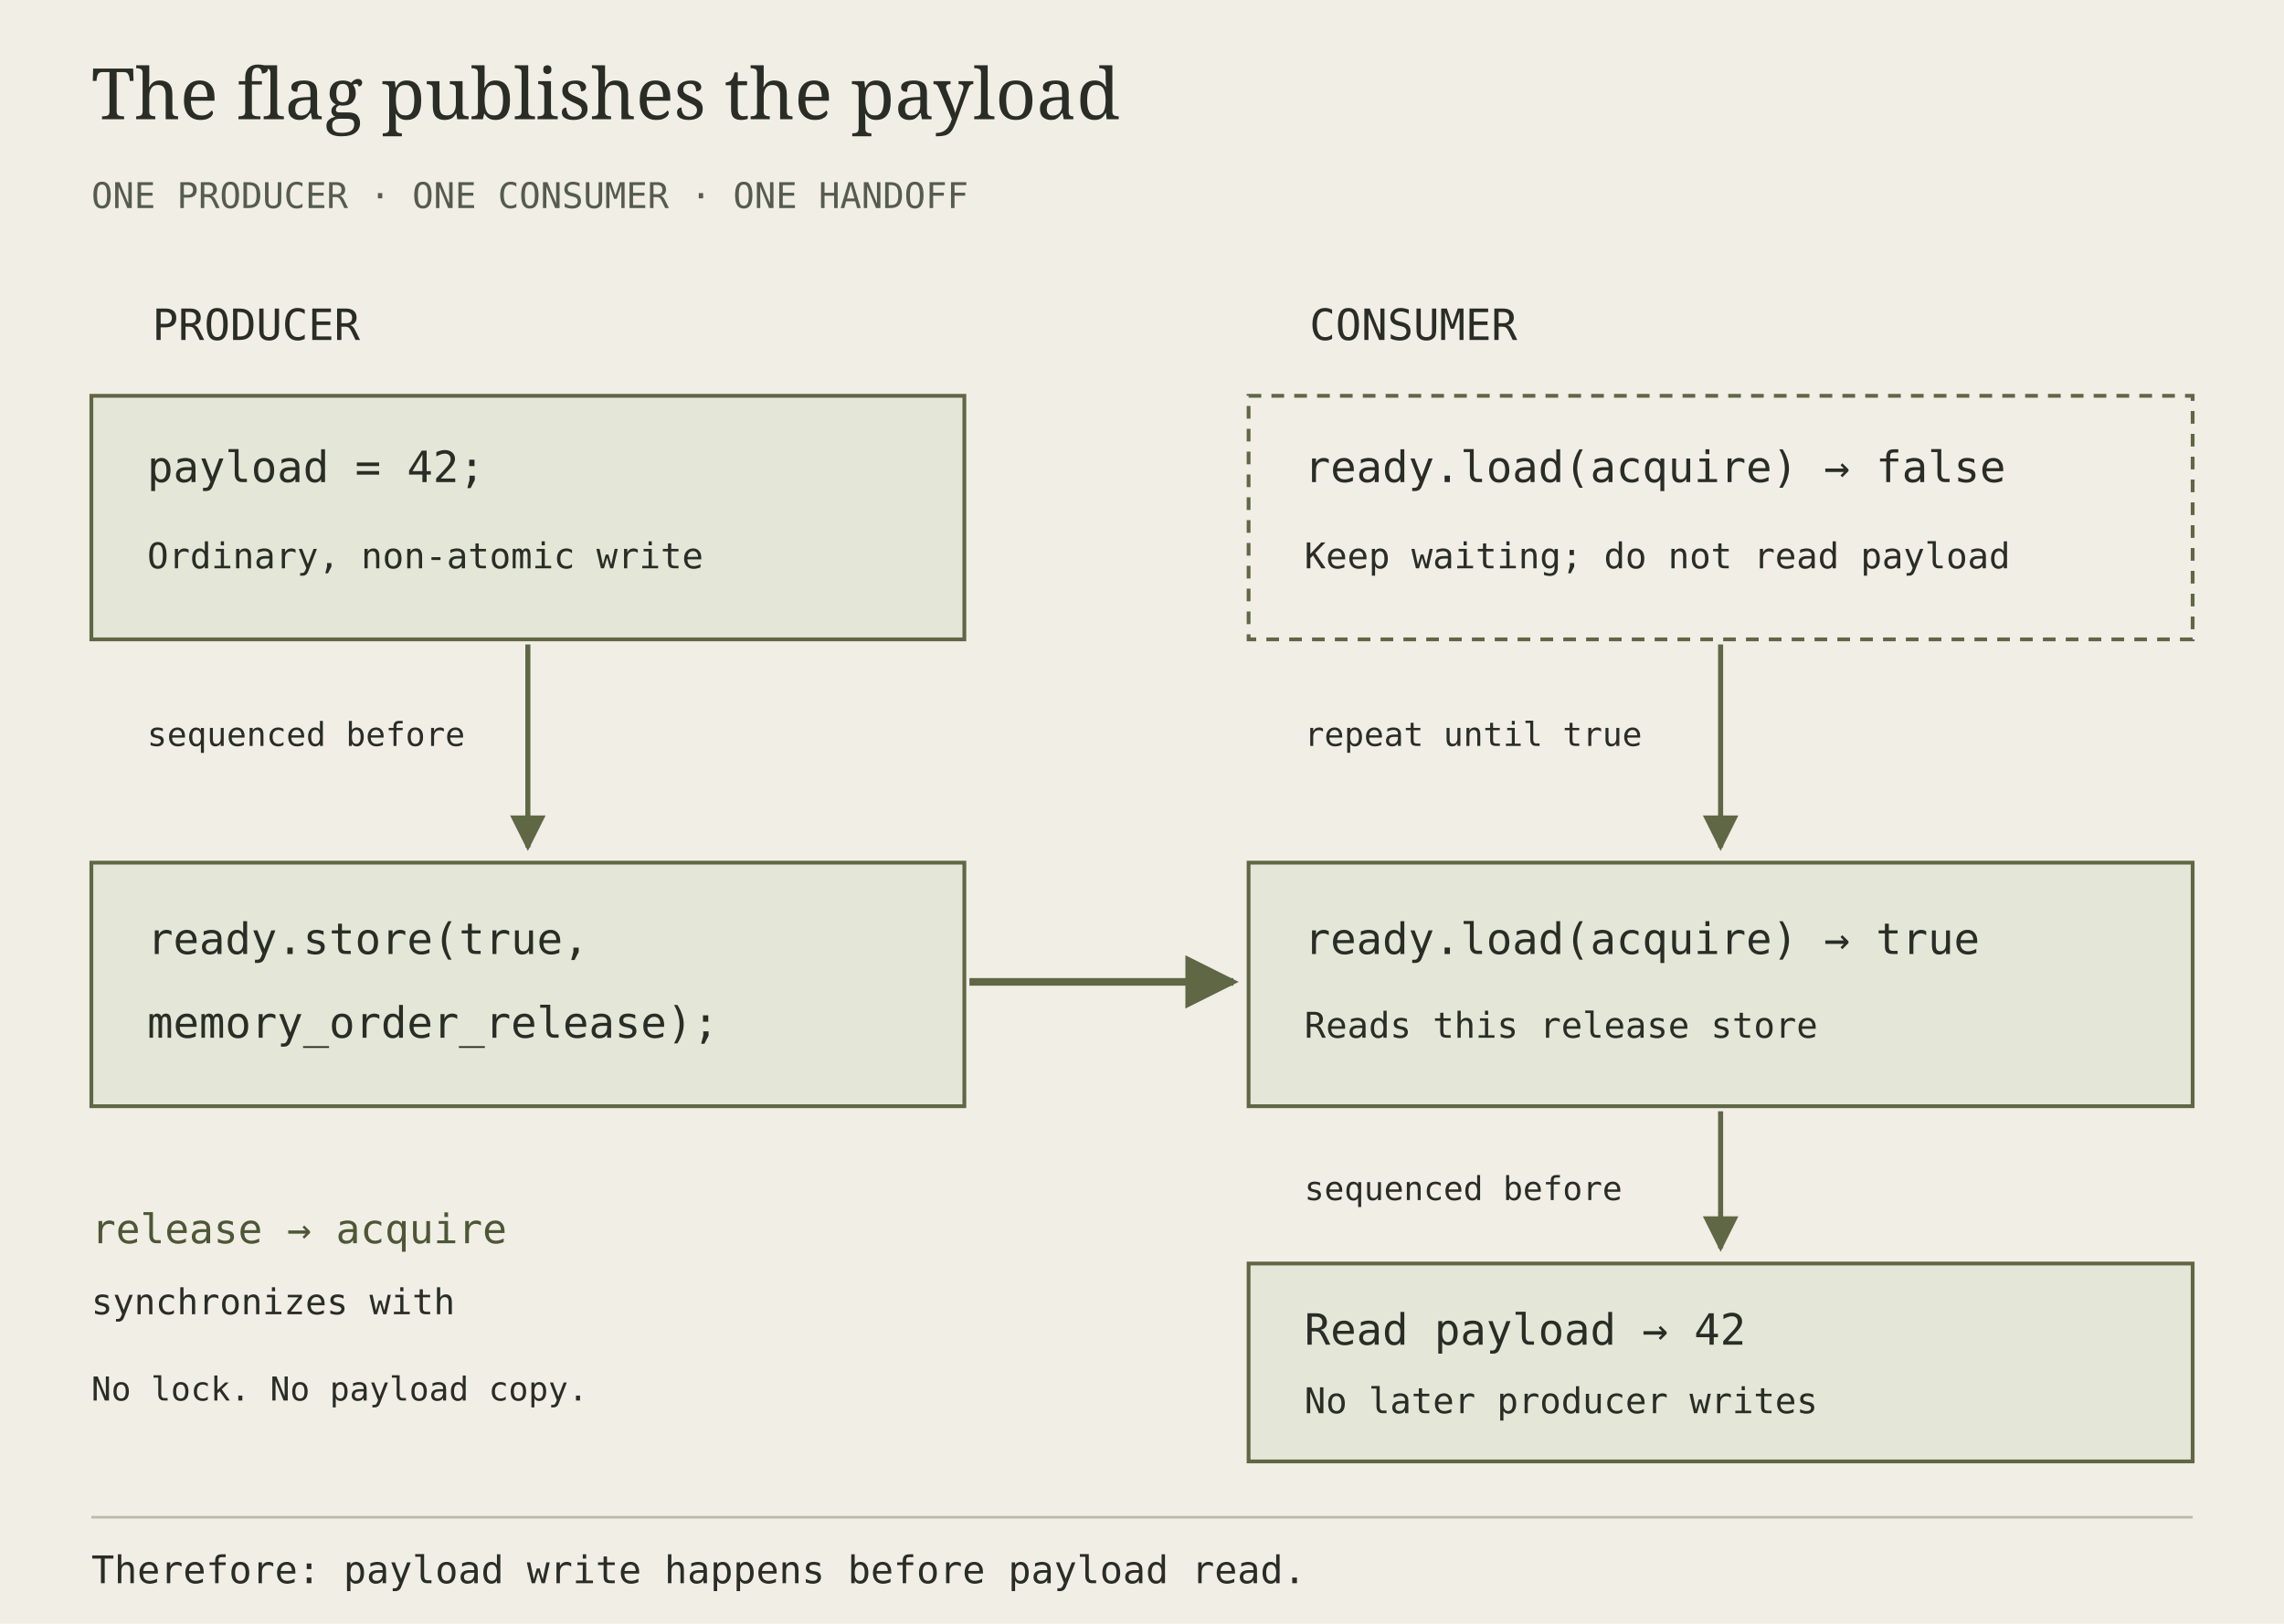
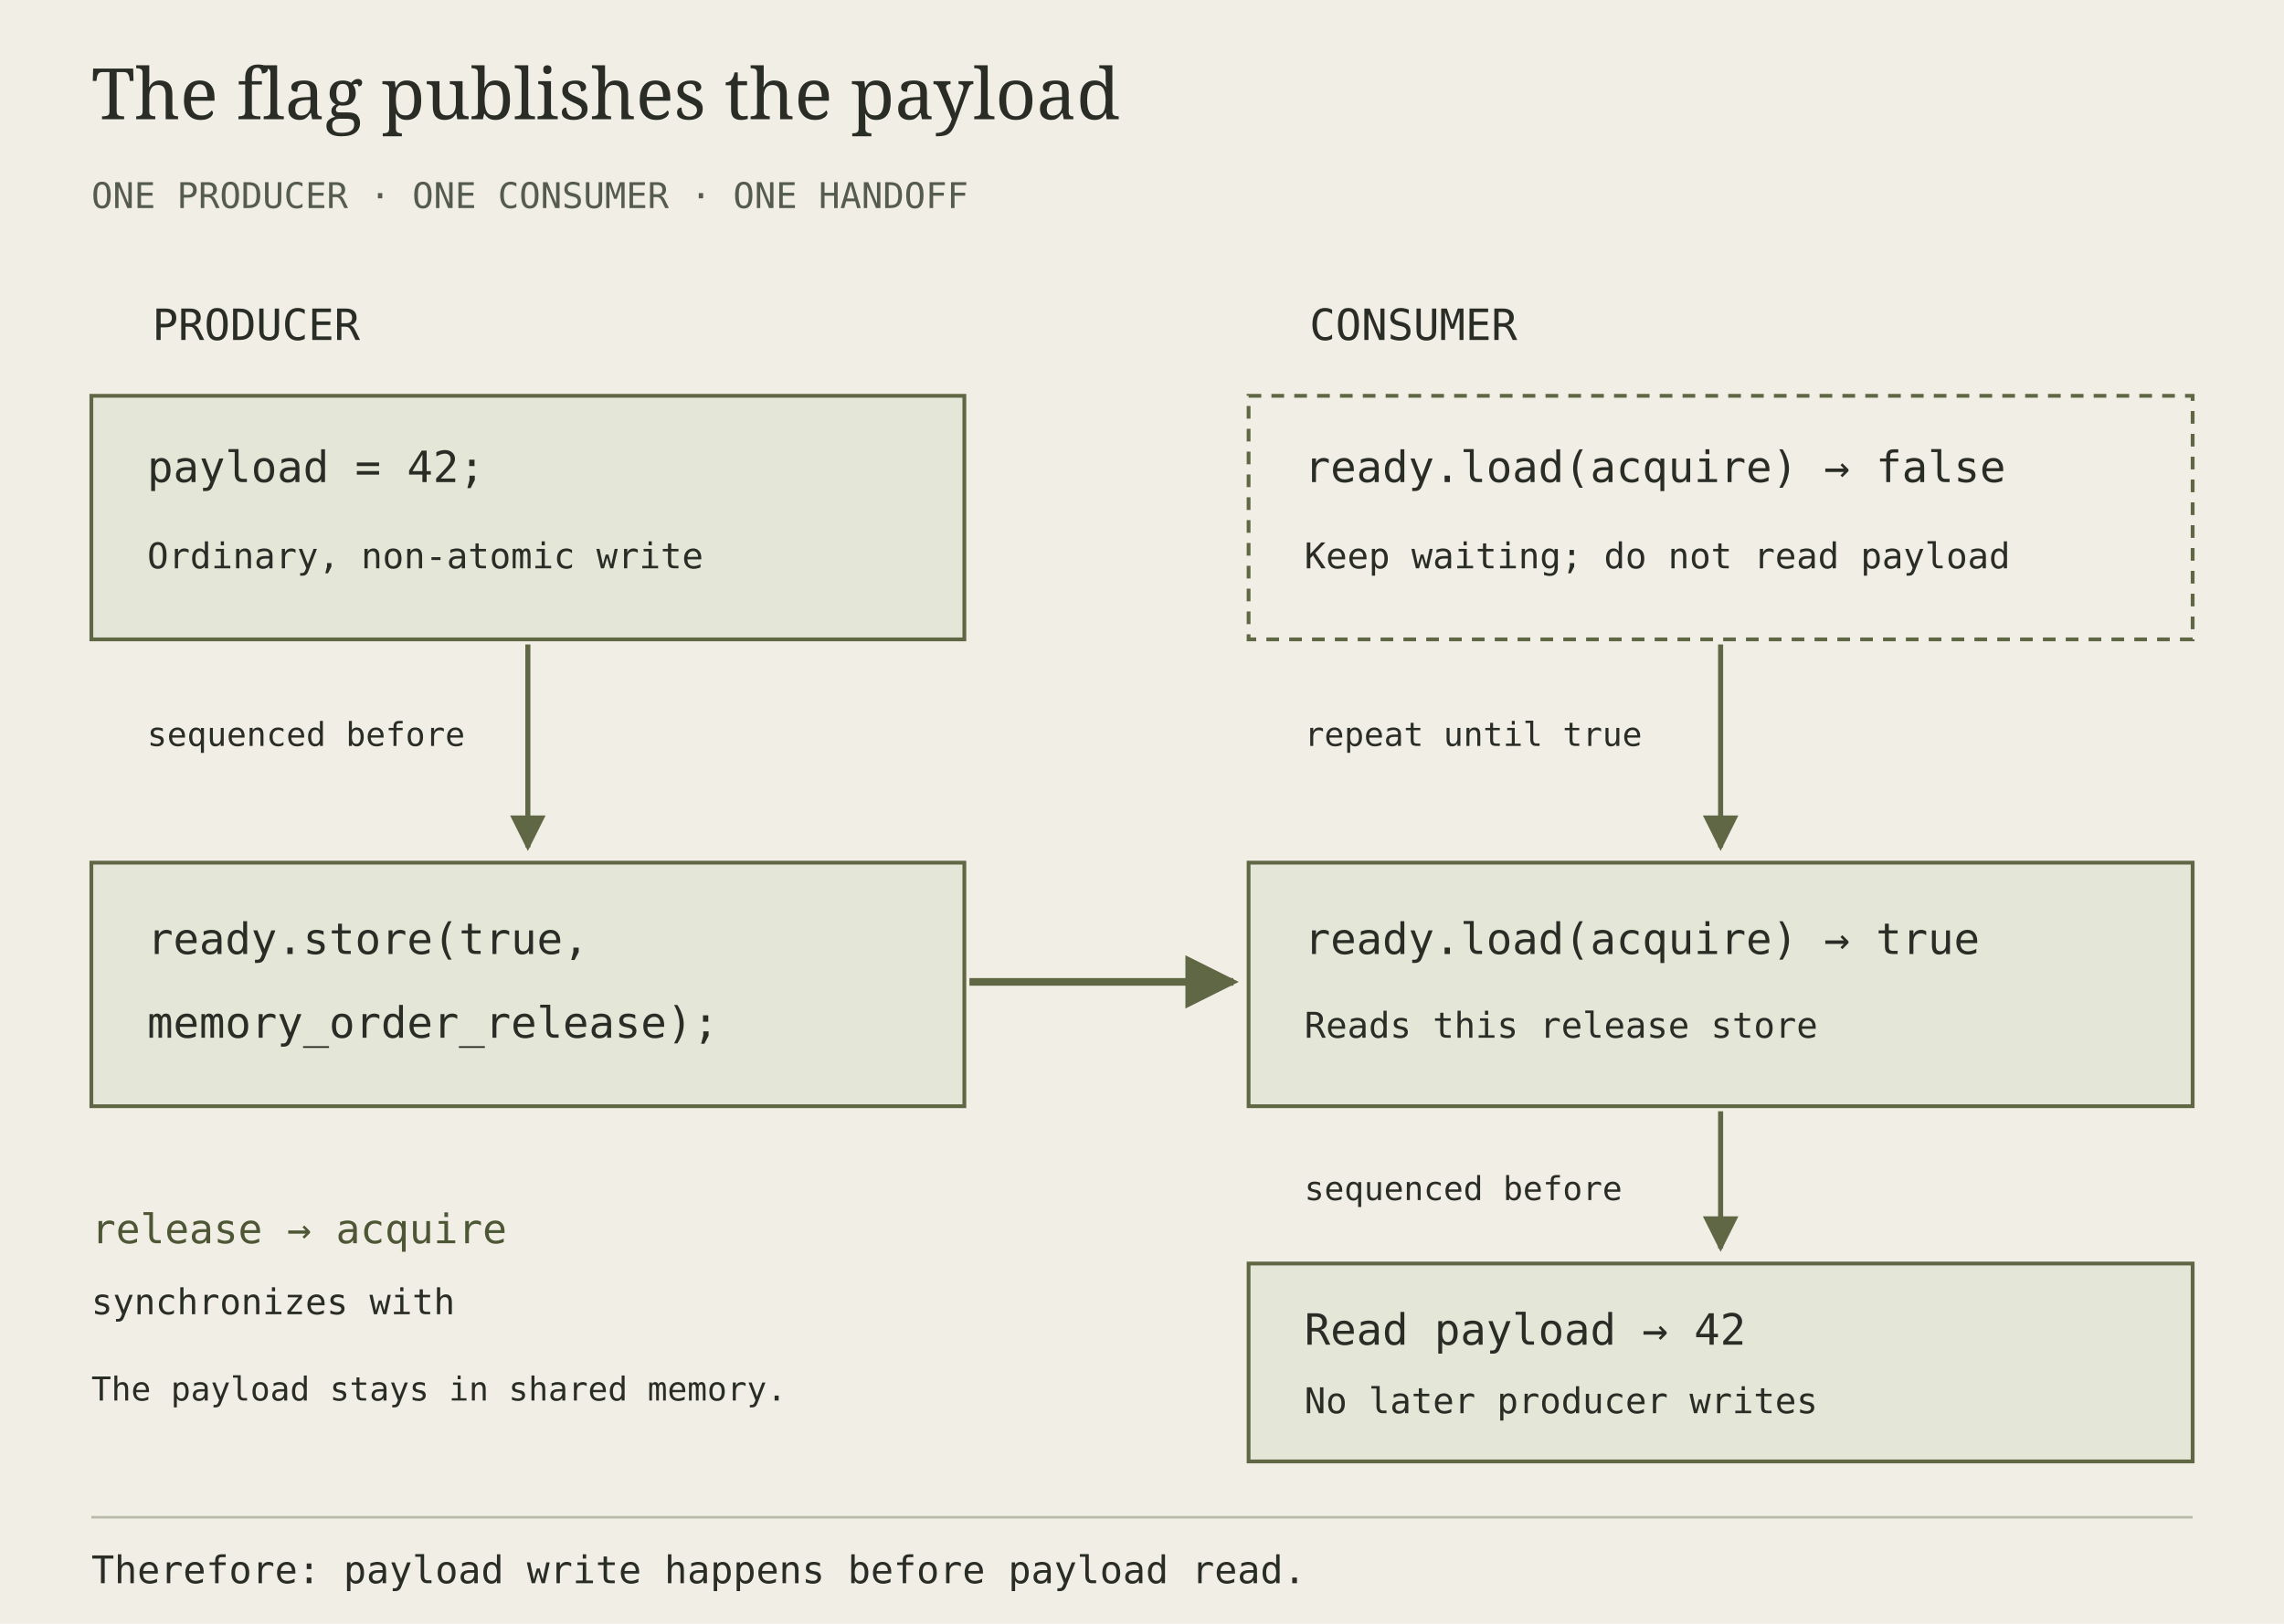
<svg xmlns="http://www.w3.org/2000/svg" width="900" height="640" viewBox="0 0 900 640" role="img" aria-labelledby="title desc">
  <defs>
    <marker id="arrow" viewBox="0 0 10 10" refX="9" refY="5" markerWidth="7" markerHeight="7" orient="auto-start-reverse">
      <path d="M 0 0 L 10 5 L 0 10 z" fill="#606744" />
    </marker>
  </defs>
  <rect width="900" height="640" fill="#f1eee6" />
  <g font-family="Georgia, serif" fill="#292d25">
    <text x="36" y="47" font-size="28">The flag publishes the payload</text>
  </g>
  <g font-family="monospace" font-size="17" fill="#292d25">
    <text x="36" y="82" font-size="14" fill="#555c4e">ONE PRODUCER · ONE CONSUMER · ONE HANDOFF</text>
    <text x="60" y="134" font-size="17">PRODUCER</text>
    <text x="516" y="134" font-size="17">CONSUMER</text>
    <g fill="#e4e6d8" stroke="#606744" stroke-width="1.5">
      <rect x="36" y="156" width="344" height="96" />
      <rect x="36" y="340" width="344" height="96" />
      <rect x="492" y="156" width="372" height="96" fill="#f1eee6" stroke-dasharray="5 4" />
      <rect x="492" y="340" width="372" height="96" />
      <rect x="492" y="498" width="372" height="78" />
    </g>
    <text x="58" y="190">payload = 42;</text>
    <text x="58" y="224" font-size="14">Ordinary, non-atomic write</text>
    <text x="58" y="376">ready.store(true,</text>
    <text x="58" y="409">  memory_order_release);</text>
    <text x="514" y="190">ready.load(acquire) → false</text>
    <text x="514" y="224" font-size="14">Keep waiting; do not read payload</text>
    <text x="514" y="376">ready.load(acquire) → true</text>
    <text x="514" y="409" font-size="14">Reads this release store</text>
    <text x="514" y="530">Read payload → 42</text>
    <text x="514" y="557" font-size="14">No later producer writes</text>
    <g stroke="#606744" stroke-width="2" fill="none" marker-end="url(#arrow)">
      <path d="M208 254 V334" />
      <path d="M678 254 V334" />
      <path d="M678 438 V492" />
      <path d="M382 387 H486" stroke-width="3" />
    </g>
    <text x="58" y="294" font-size="13">sequenced before</text>
    <text x="514" y="294" font-size="13">repeat until true</text>
    <text x="514" y="473" font-size="13">sequenced before</text>
    <text x="36" y="490" font-size="16" fill="#4d5735">release → acquire</text>
    <text x="36" y="518" font-size="14">synchronizes with</text>
-     <text x="36" y="552" font-size="13">No lock. No payload copy.</text>
+     <text x="36" y="552" font-size="13">The payload stays in shared memory.</text>
    <path d="M36 598 H864" stroke="#b8bbaa" />
    <text x="36" y="624" font-size="15">Therefore: payload write happens before payload read.</text>
  </g>
</svg>
